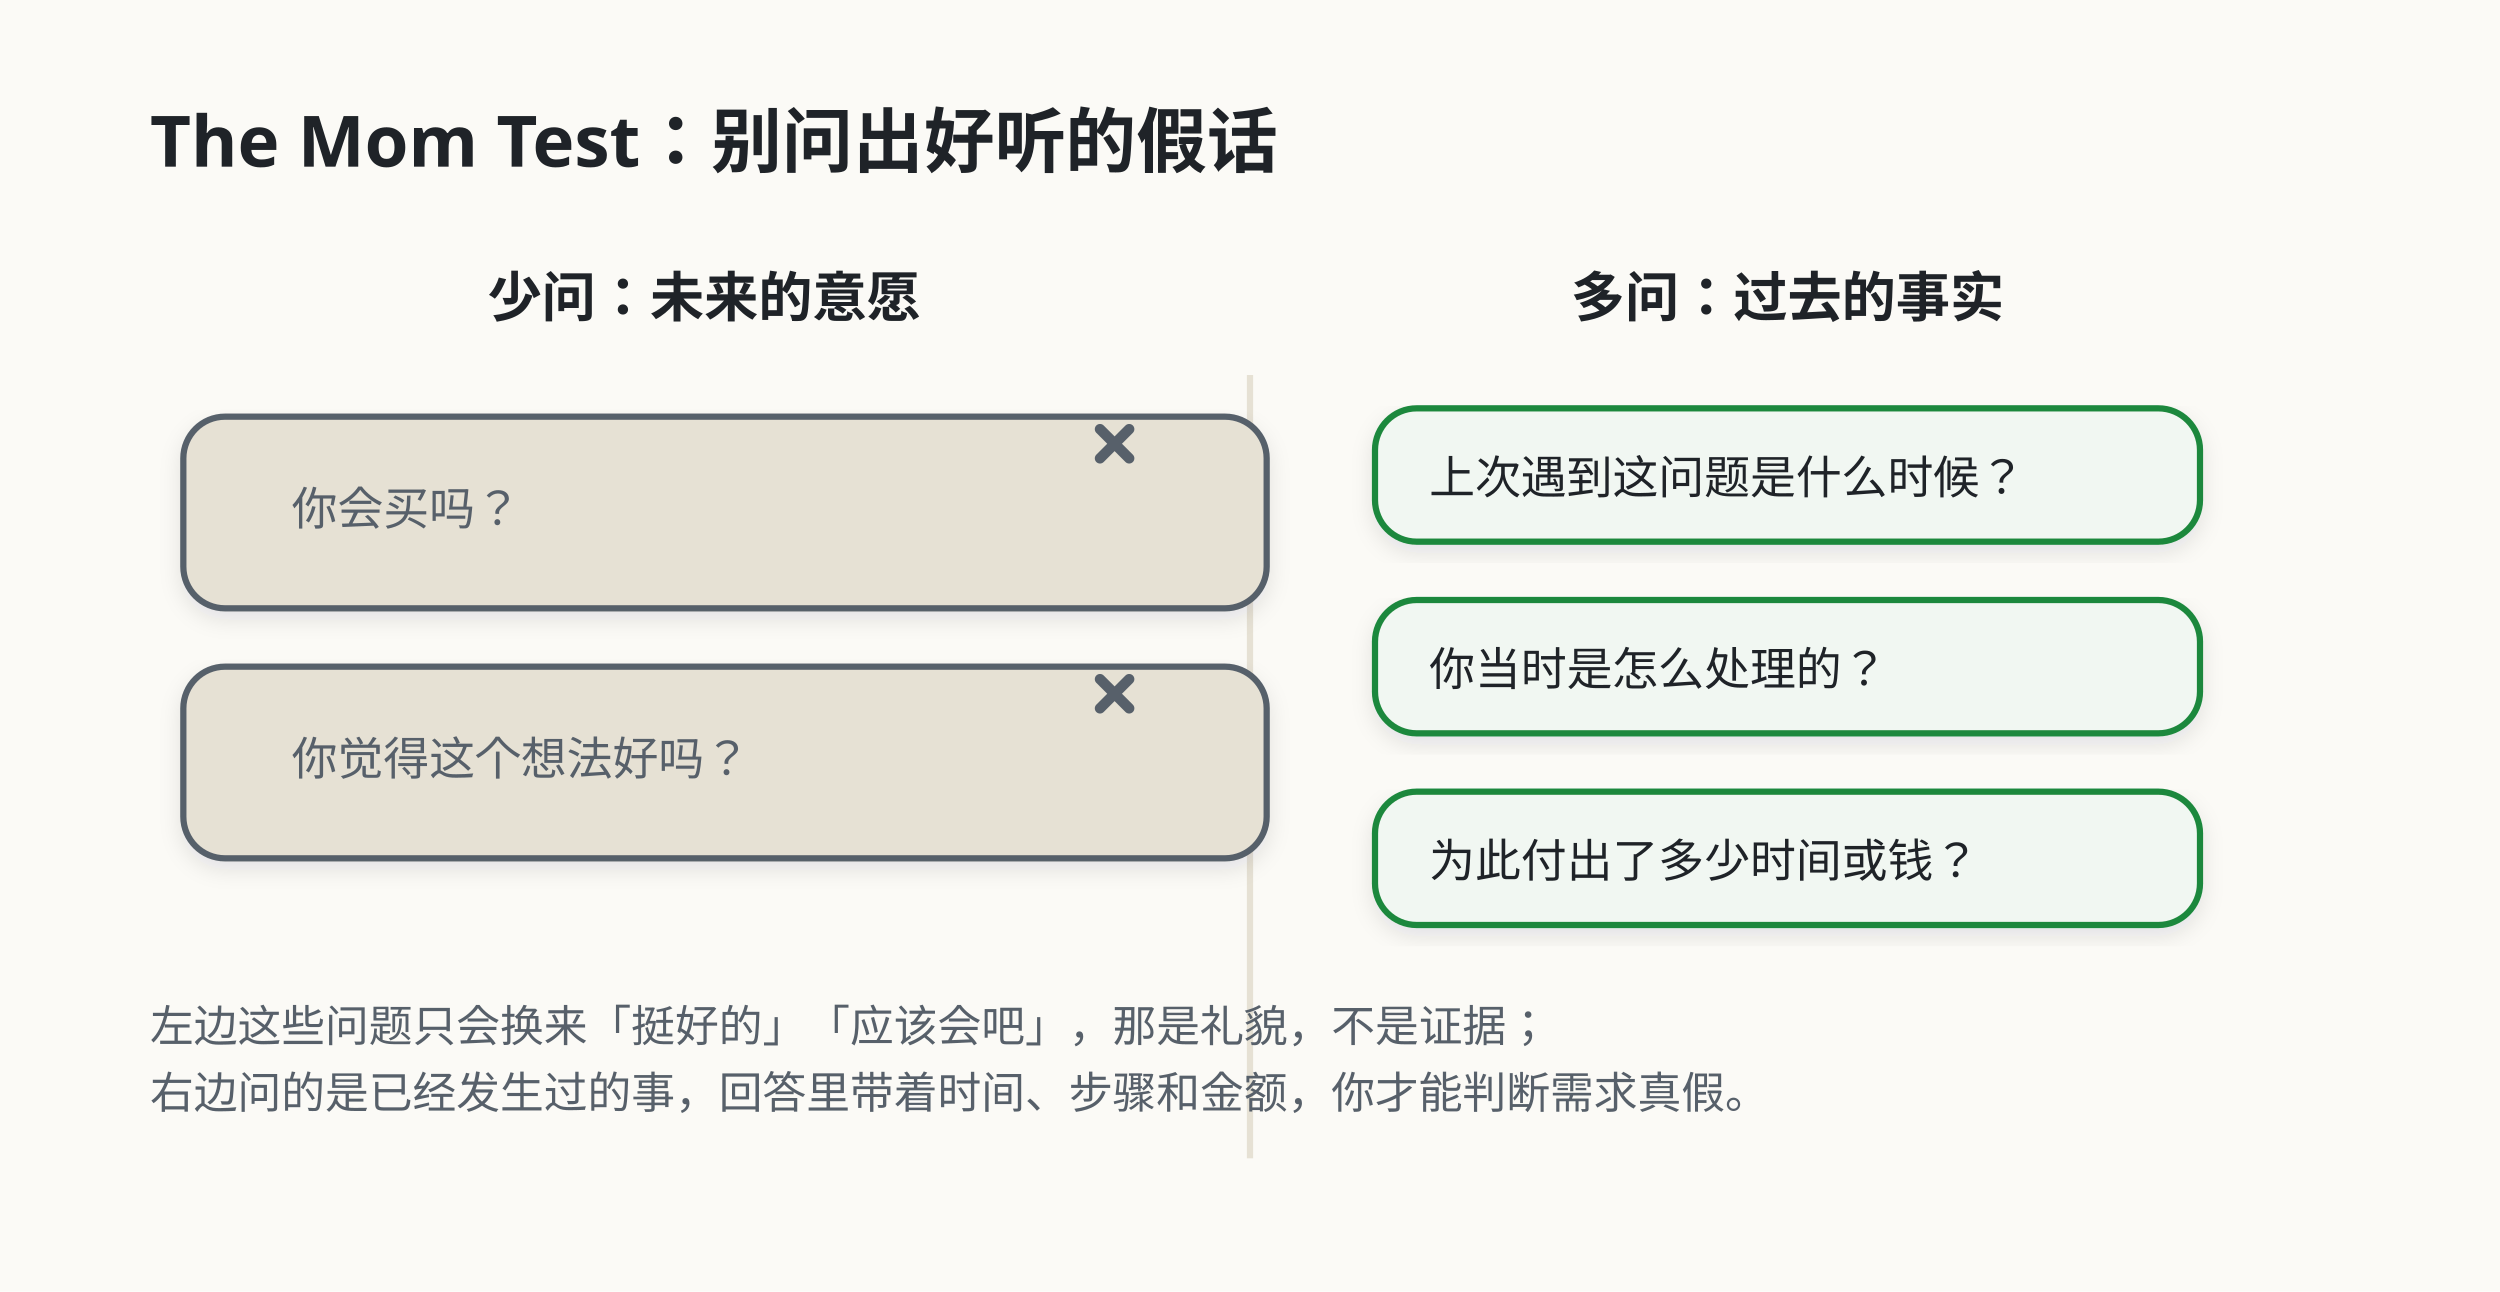
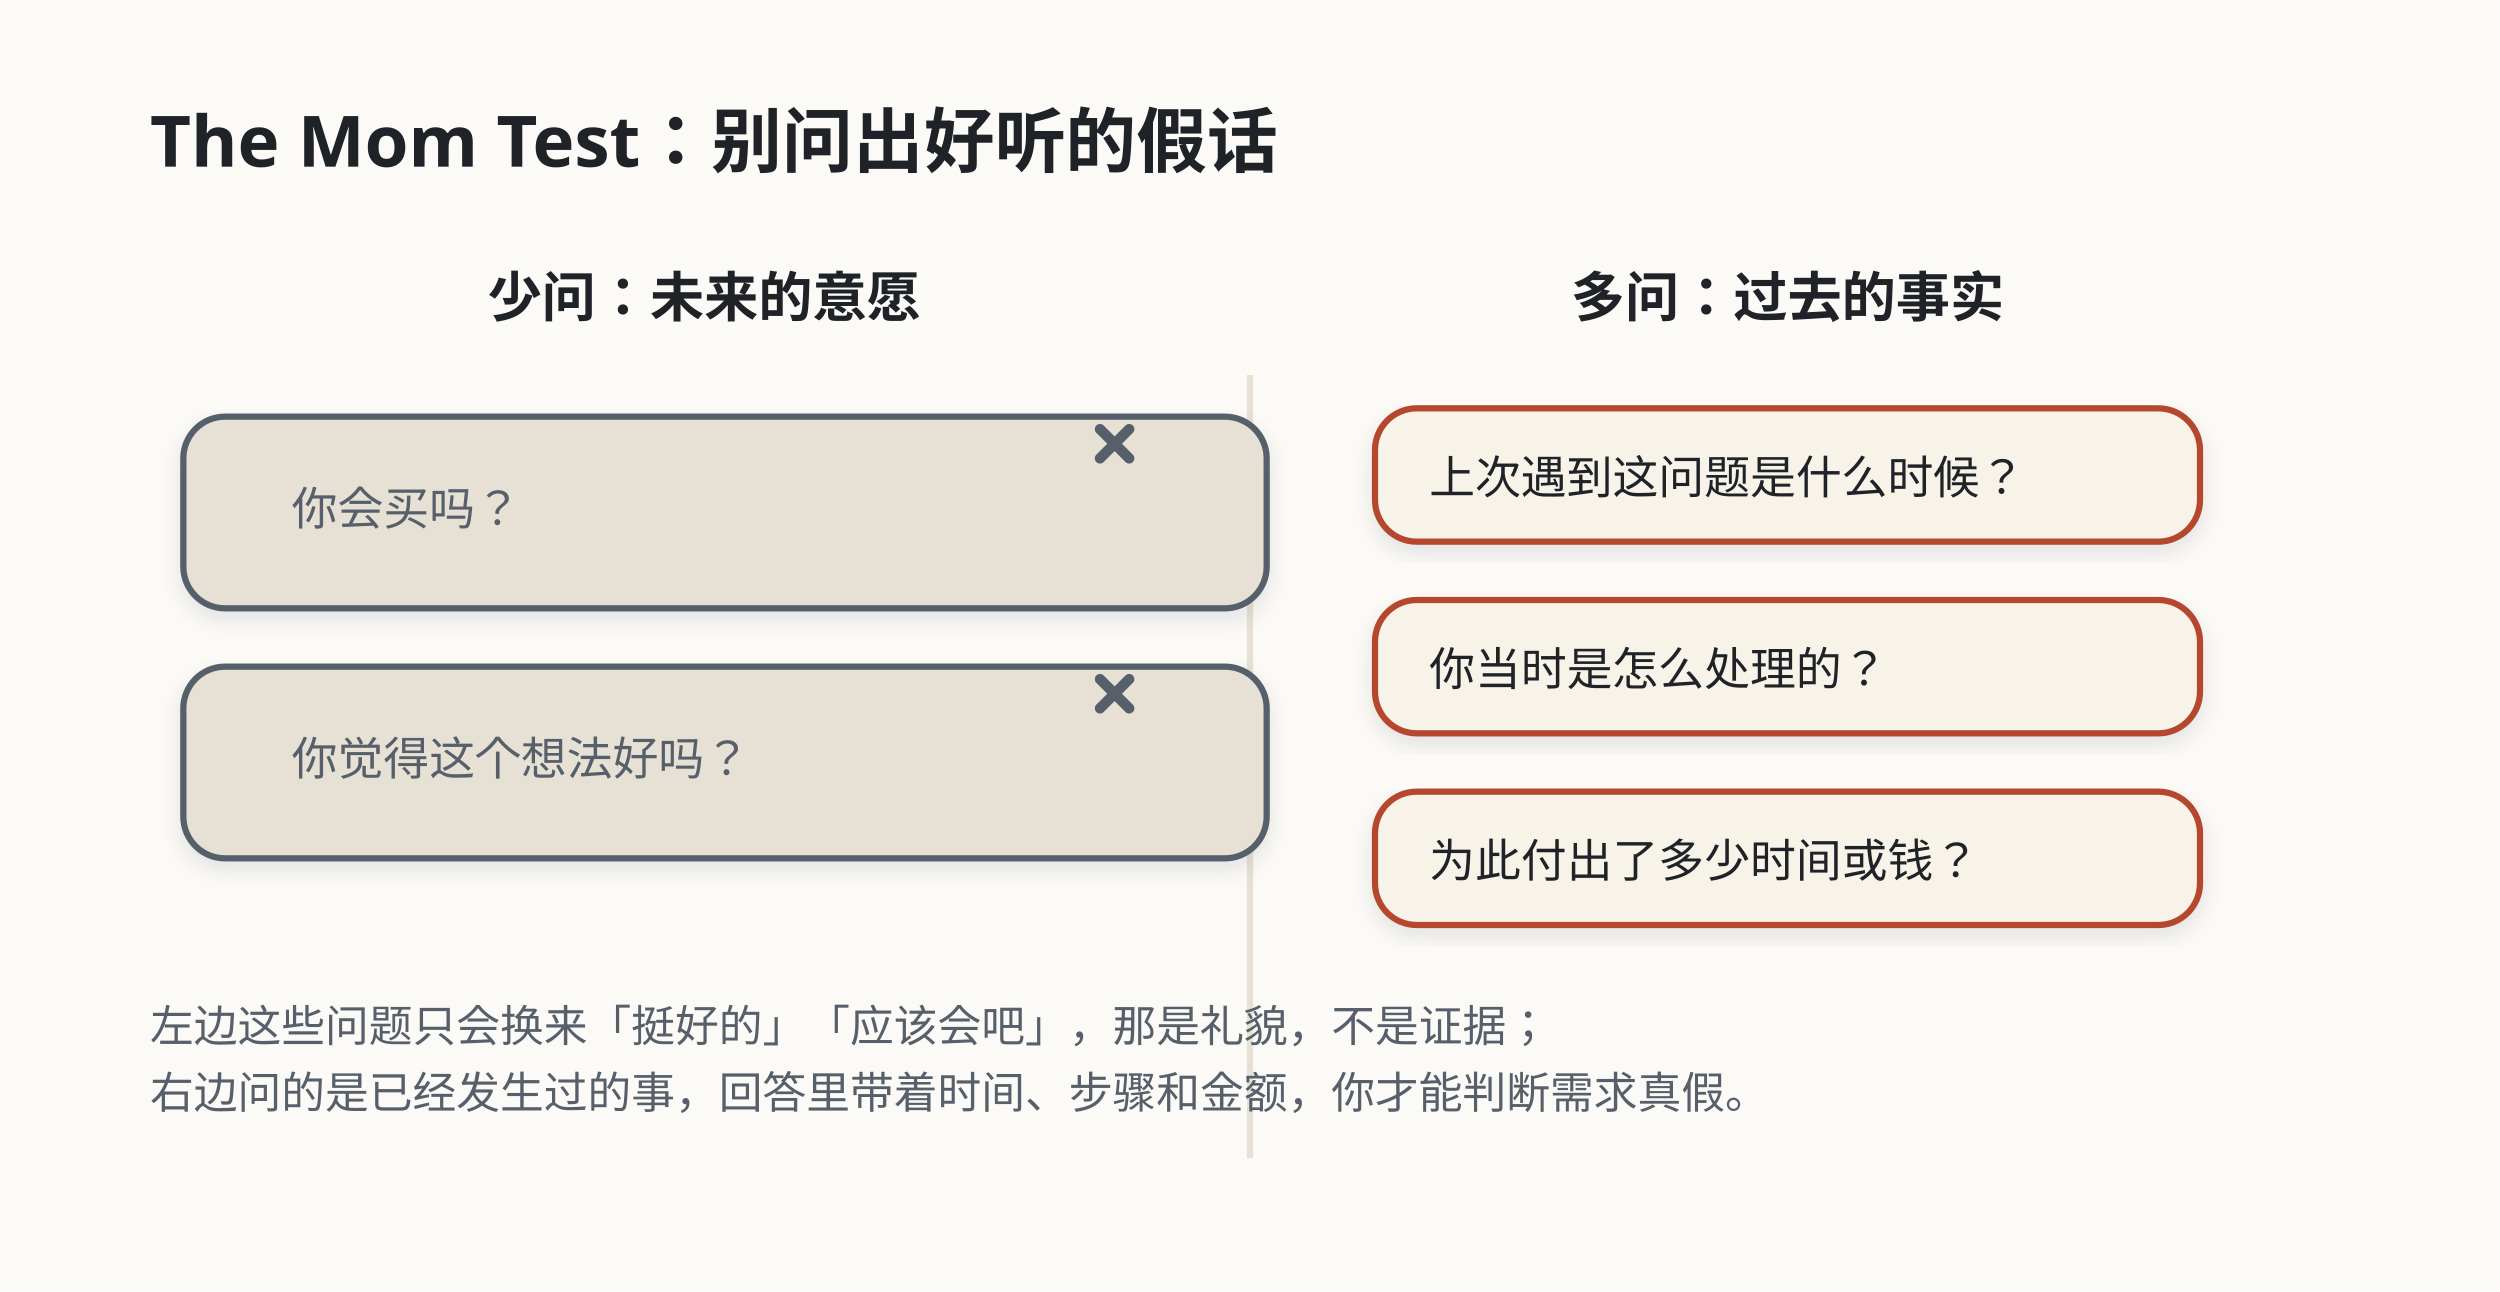
<svg xmlns="http://www.w3.org/2000/svg" width="1200" height="620" viewBox="0 0 1200 620" role="img" aria-labelledby="t">
  <rect width="1200" height="620" fill="#fbfaf6" />
  <defs>
    <filter id="card-shadow" x="-8%" y="-8%" width="116%" height="124%">
      <feDropShadow dx="0" dy="4" stdDeviation="5" flood-color="#1f2328" flood-opacity="0.10" />
    </filter>
  </defs>
  <text x="72" y="80" fill="#1f2328" font-family="'Microsoft YaHei', system-ui, sans-serif" font-size="34" font-weight="700">The Mom Test：别问出好听的假话</text>
  <text x="338" y="152" fill="#1f2328" font-family="'Microsoft YaHei', system-ui, sans-serif" font-size="26" font-weight="700" text-anchor="middle">少问：未来的意愿</text>
  <text x="858" y="152" fill="#1f2328" font-family="'Microsoft YaHei', system-ui, sans-serif" font-size="26" font-weight="700" text-anchor="middle">多问：过去的事实</text>
  <path d="M600 180v376" stroke="#e6e1d4" stroke-width="3" />
  <g font-family="'Microsoft YaHei', system-ui, sans-serif" font-size="22">
    <g fill="#57606a">
      <path d="M108 200h480a20 20 0 0 1 20 20v52a20 20 0 0 1-20 20H108a20 20 0 0 1-20-20v-52a20 20 0 0 1 20-20z" fill="#e6e1d4" stroke="#57606a" stroke-width="3" filter="url(#card-shadow)" />
      <text x="140" y="252">你会买吗？</text>
      <path d="M108 320h480a20 20 0 0 1 20 20v52a20 20 0 0 1-20 20H108a20 20 0 0 1-20-20v-52a20 20 0 0 1 20-20z" fill="#e6e1d4" stroke="#57606a" stroke-width="3" filter="url(#card-shadow)" />
      <text x="140" y="372">你觉得这个想法好吗？</text>
    </g>
    <g stroke="#57606a" stroke-width="5" stroke-linecap="round">
      <path d="M528 206l14 14m0-14l-14 14" />
      <path d="M528 326l14 14m0-14l-14 14" />
    </g>
    <g>
-       <rect x="660" y="196" width="396" height="64" rx="20" fill="#f1f7f2" stroke="#1f883d" stroke-width="3" filter="url(#card-shadow)" />
+       <rect x="660" y="196" width="396" height="64" rx="20" fill="#f7f3e8" stroke="#B4472F" stroke-width="3" filter="url(#card-shadow)" />
      <text x="686" y="237" fill="#1f2328">上次遇到这问题是什么时候？</text>
-       <rect x="660" y="288" width="396" height="64" rx="20" fill="#f1f7f2" stroke="#1f883d" stroke-width="3" filter="url(#card-shadow)" />
+       <rect x="660" y="288" width="396" height="64" rx="20" fill="#f7f3e8" stroke="#B4472F" stroke-width="3" filter="url(#card-shadow)" />
      <text x="686" y="329" fill="#1f2328">你当时是怎么处理的？</text>
-       <rect x="660" y="380" width="396" height="64" rx="20" fill="#f1f7f2" stroke="#1f883d" stroke-width="3" filter="url(#card-shadow)" />
+       <rect x="660" y="380" width="396" height="64" rx="20" fill="#f7f3e8" stroke="#B4472F" stroke-width="3" filter="url(#card-shadow)" />
      <text x="686" y="421" fill="#1f2328">为此付出了多少时间或钱？</text>
    </g>
  </g>
  <text x="72" y="500" fill="#57606a" font-family="'Microsoft YaHei', system-ui, sans-serif" font-size="21">左边这些问题只会换来「挺好的」「应该会吧」，那是礼貌，不是证据；</text>
  <text x="72" y="532" fill="#57606a" font-family="'Microsoft YaHei', system-ui, sans-serif" font-size="21">右边问的是已经发生过的事，回答里带着时间、步骤和金额，你才能判断需求真假。</text>
</svg>
